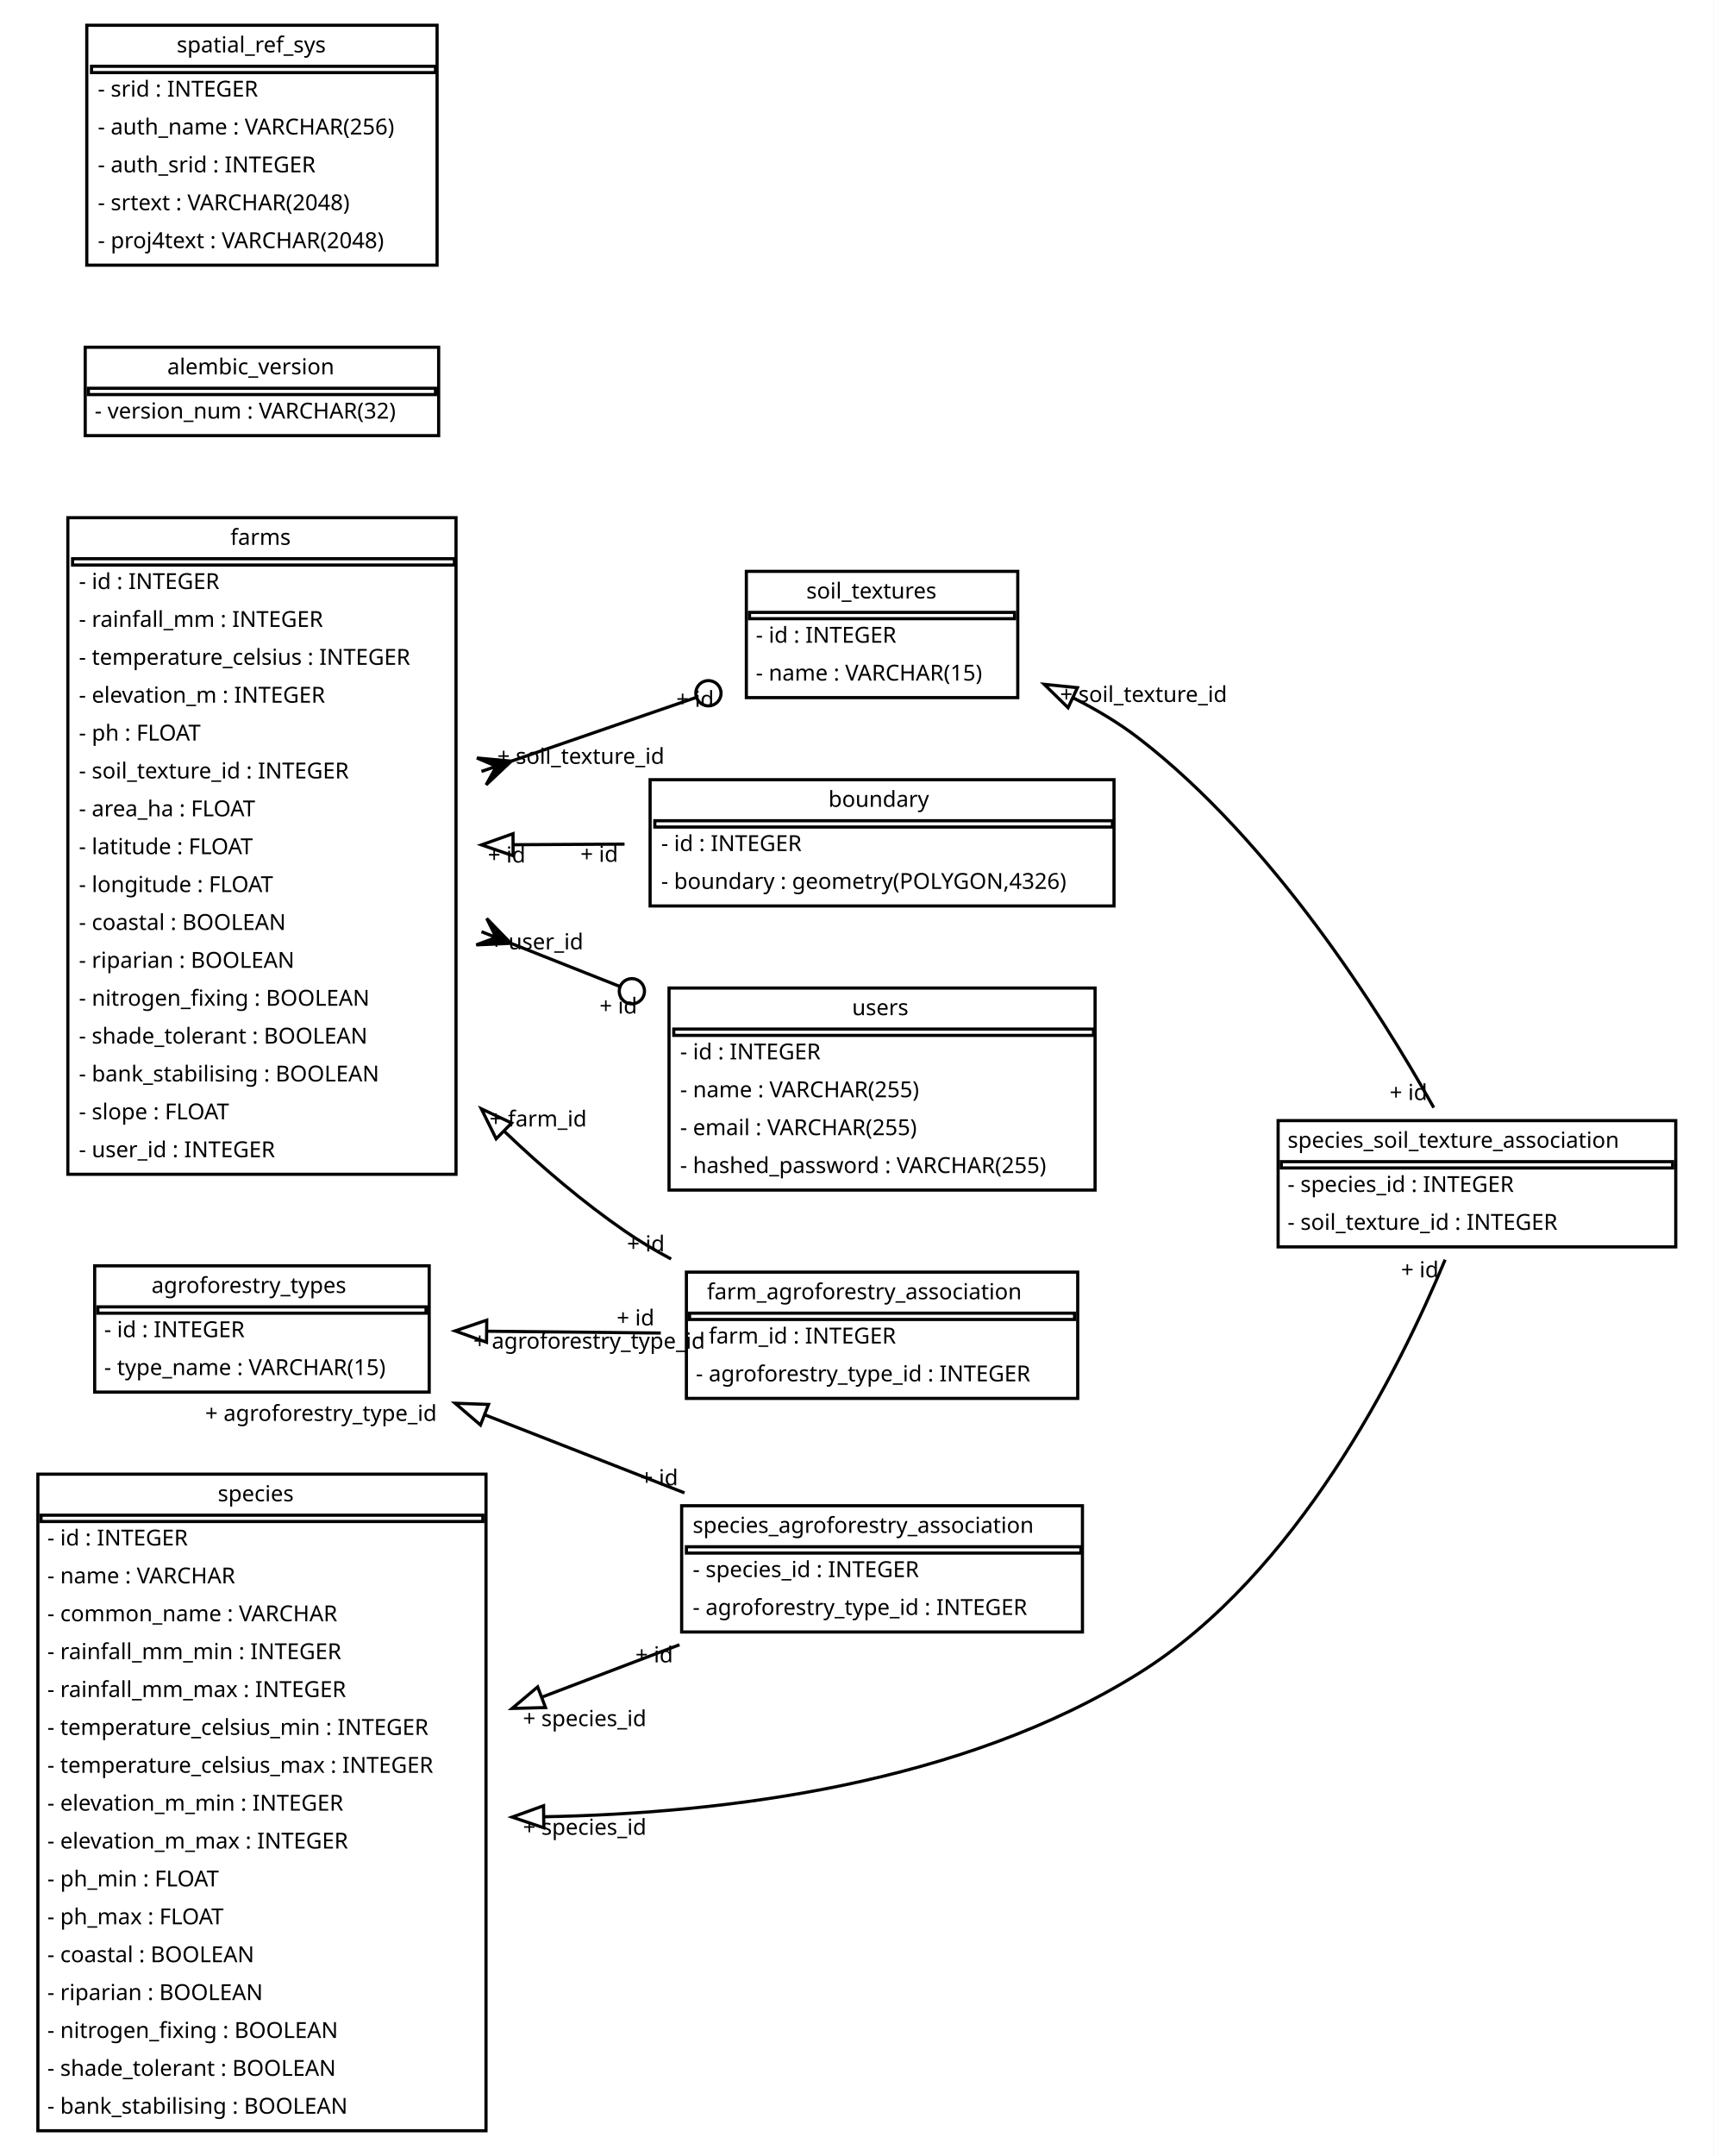
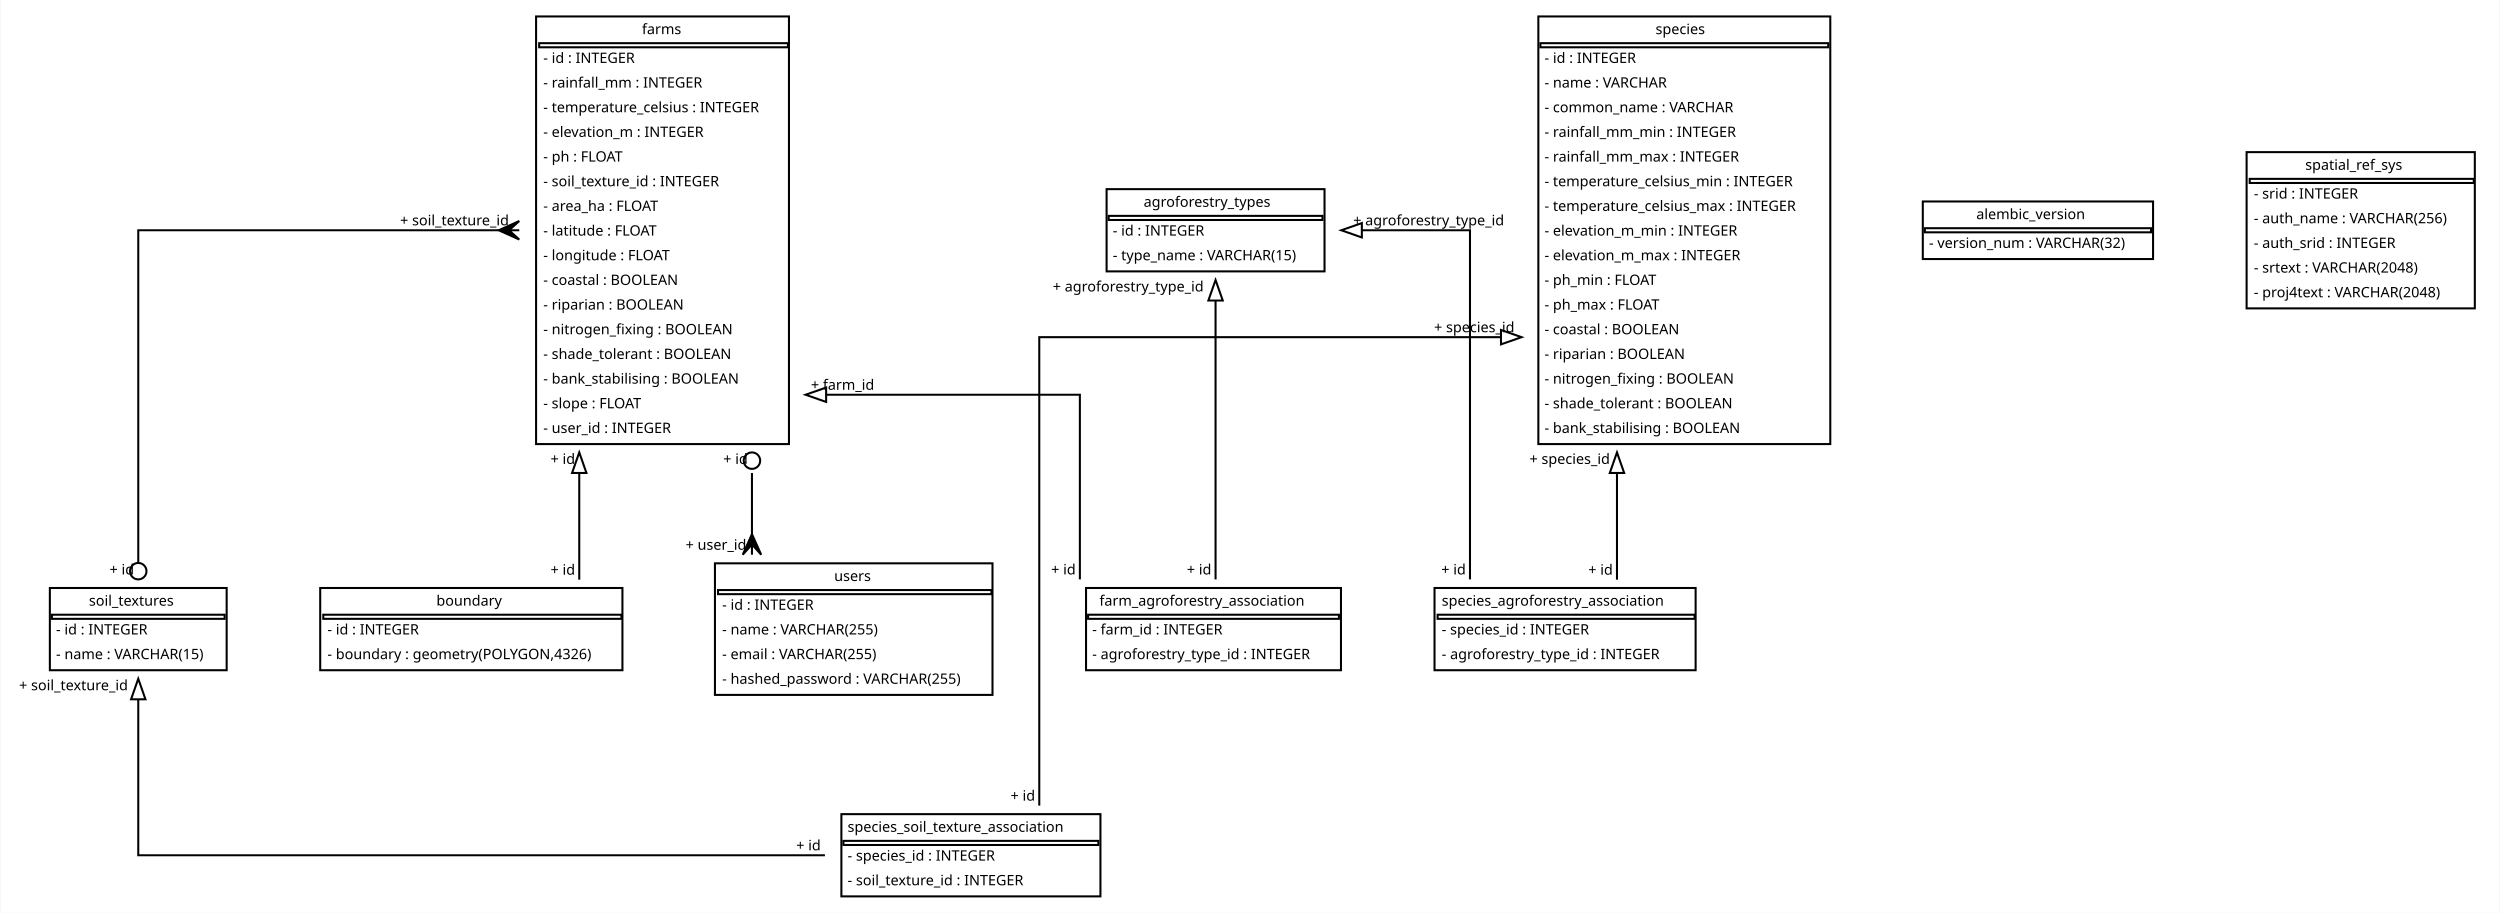
- <svg xmlns="http://www.w3.org/2000/svg" width="543pt" height="683pt" viewBox="0.00 0.00 543.00 683.00">
-   <g id="graph0" class="graph" transform="scale(1 1) rotate(0) translate(4 679)">
-     <polygon fill="white" stroke="transparent" points="-4,4 -4,-679 539,-679 539,4 -4,4" />
+ <svg xmlns="http://www.w3.org/2000/svg" width="1216pt" height="444pt" viewBox="0.00 0.00 1215.50 444.00">
+   <g id="graph0" class="graph" transform="scale(1 1) rotate(0) translate(4 440)">
+     <polygon fill="white" stroke="transparent" points="-4,4 -4,-440 1211.5,-440 1211.5,4 -4,4" />
    <g id="node1" class="node">
-       <text text-anchor="start" x="220" y="-267.4" font-family="Bitstream-Vera Sans" font-size="7.00">farm_agroforestry_association</text>
-       <polygon fill="none" stroke="black" points="214.5,-261 214.5,-263 336.5,-263 336.5,-261 214.5,-261" />
-       <text text-anchor="start" x="216.5" y="-253.4" font-family="Bitstream-Vera Sans" font-size="7.00">- farm_id : INTEGER</text>
-       <text text-anchor="start" x="216.5" y="-241.4" font-family="Bitstream-Vera Sans" font-size="7.00">- agroforestry_type_id : INTEGER</text>
-       <polygon fill="none" stroke="black" points="213.5,-236 213.5,-276 337.5,-276 337.5,-236 213.5,-236" />
+       <text text-anchor="start" x="530.5" y="-145.4" font-family="Bitstream-Vera Sans" font-size="7.00">farm_agroforestry_association</text>
+       <polygon fill="none" stroke="black" points="525,-139 525,-141 647,-141 647,-139 525,-139" />
+       <text text-anchor="start" x="527" y="-131.4" font-family="Bitstream-Vera Sans" font-size="7.00">- farm_id : INTEGER</text>
+       <text text-anchor="start" x="527" y="-119.4" font-family="Bitstream-Vera Sans" font-size="7.00">- agroforestry_type_id : INTEGER</text>
+       <polygon fill="none" stroke="black" points="524,-114 524,-154 648,-154 648,-114 524,-114" />
    </g>
    <g id="node2" class="node">
-       <text text-anchor="start" x="215.5" y="-193.4" font-family="Bitstream-Vera Sans" font-size="7.00">species_agroforestry_association</text>
-       <polygon fill="none" stroke="black" points="213.5,-187 213.5,-189 338.5,-189 338.5,-187 213.5,-187" />
-       <text text-anchor="start" x="215.5" y="-179.4" font-family="Bitstream-Vera Sans" font-size="7.00">- species_id : INTEGER</text>
-       <text text-anchor="start" x="215.5" y="-167.4" font-family="Bitstream-Vera Sans" font-size="7.00">- agroforestry_type_id : INTEGER</text>
-       <polygon fill="none" stroke="black" points="212,-162 212,-202 339,-202 339,-162 212,-162" />
+       <text text-anchor="start" x="697" y="-145.4" font-family="Bitstream-Vera Sans" font-size="7.00">species_agroforestry_association</text>
+       <polygon fill="none" stroke="black" points="695,-139 695,-141 820,-141 820,-139 695,-139" />
+       <text text-anchor="start" x="697" y="-131.4" font-family="Bitstream-Vera Sans" font-size="7.00">- species_id : INTEGER</text>
+       <text text-anchor="start" x="697" y="-119.4" font-family="Bitstream-Vera Sans" font-size="7.00">- agroforestry_type_id : INTEGER</text>
+       <polygon fill="none" stroke="black" points="693.5,-114 693.5,-154 820.5,-154 820.5,-114 693.5,-114" />
    </g>
    <g id="node3" class="node">
-       <text text-anchor="start" x="404" y="-315.4" font-family="Bitstream-Vera Sans" font-size="7.00">species_soil_texture_association</text>
-       <polygon fill="none" stroke="black" points="402,-309 402,-311 526,-311 526,-309 402,-309" />
-       <text text-anchor="start" x="404" y="-301.4" font-family="Bitstream-Vera Sans" font-size="7.00">- species_id : INTEGER</text>
-       <text text-anchor="start" x="404" y="-289.4" font-family="Bitstream-Vera Sans" font-size="7.00">- soil_texture_id : INTEGER</text>
-       <polygon fill="none" stroke="black" points="401,-284 401,-324 527,-324 527,-284 401,-284" />
+       <text text-anchor="start" x="408" y="-35.4" font-family="Bitstream-Vera Sans" font-size="7.00">species_soil_texture_association</text>
+       <polygon fill="none" stroke="black" points="406,-29 406,-31 530,-31 530,-29 406,-29" />
+       <text text-anchor="start" x="408" y="-21.4" font-family="Bitstream-Vera Sans" font-size="7.00">- species_id : INTEGER</text>
+       <text text-anchor="start" x="408" y="-9.4" font-family="Bitstream-Vera Sans" font-size="7.00">- soil_texture_id : INTEGER</text>
+       <polygon fill="none" stroke="black" points="405,-4 405,-44 531,-44 531,-4 405,-4" />
    </g>
    <g id="node4" class="node">
-       <text text-anchor="start" x="69" y="-506.4" font-family="Bitstream-Vera Sans" font-size="7.00">farms</text>
-       <polygon fill="none" stroke="black" points="19,-500 19,-502 140,-502 140,-500 19,-500" />
-       <text text-anchor="start" x="21" y="-492.4" font-family="Bitstream-Vera Sans" font-size="7.00">- id : INTEGER</text>
-       <text text-anchor="start" x="21" y="-480.4" font-family="Bitstream-Vera Sans" font-size="7.00">- rainfall_mm : INTEGER</text>
-       <text text-anchor="start" x="21" y="-468.4" font-family="Bitstream-Vera Sans" font-size="7.00">- temperature_celsius : INTEGER</text>
-       <text text-anchor="start" x="21" y="-456.4" font-family="Bitstream-Vera Sans" font-size="7.00">- elevation_m : INTEGER</text>
-       <text text-anchor="start" x="21" y="-444.4" font-family="Bitstream-Vera Sans" font-size="7.00">- ph : FLOAT</text>
-       <text text-anchor="start" x="21" y="-432.4" font-family="Bitstream-Vera Sans" font-size="7.00">- soil_texture_id : INTEGER</text>
-       <text text-anchor="start" x="21" y="-420.4" font-family="Bitstream-Vera Sans" font-size="7.00">- area_ha : FLOAT</text>
-       <text text-anchor="start" x="21" y="-408.4" font-family="Bitstream-Vera Sans" font-size="7.00">- latitude : FLOAT</text>
-       <text text-anchor="start" x="21" y="-396.4" font-family="Bitstream-Vera Sans" font-size="7.00">- longitude : FLOAT</text>
-       <text text-anchor="start" x="21" y="-384.4" font-family="Bitstream-Vera Sans" font-size="7.00">- coastal : BOOLEAN</text>
-       <text text-anchor="start" x="21" y="-372.4" font-family="Bitstream-Vera Sans" font-size="7.00">- riparian : BOOLEAN</text>
-       <text text-anchor="start" x="21" y="-360.4" font-family="Bitstream-Vera Sans" font-size="7.00">- nitrogen_fixing : BOOLEAN</text>
-       <text text-anchor="start" x="21" y="-348.4" font-family="Bitstream-Vera Sans" font-size="7.00">- shade_tolerant : BOOLEAN</text>
-       <text text-anchor="start" x="21" y="-336.4" font-family="Bitstream-Vera Sans" font-size="7.00">- bank_stabilising : BOOLEAN</text>
-       <text text-anchor="start" x="21" y="-324.4" font-family="Bitstream-Vera Sans" font-size="7.00">- slope : FLOAT</text>
-       <text text-anchor="start" x="21" y="-312.4" font-family="Bitstream-Vera Sans" font-size="7.00">- user_id : INTEGER</text>
-       <polygon fill="none" stroke="black" points="17.5,-307 17.5,-515 140.5,-515 140.5,-307 17.5,-307" />
+       <text text-anchor="start" x="308" y="-423.4" font-family="Bitstream-Vera Sans" font-size="7.00">farms</text>
+       <polygon fill="none" stroke="black" points="258,-417 258,-419 379,-419 379,-417 258,-417" />
+       <text text-anchor="start" x="260" y="-409.4" font-family="Bitstream-Vera Sans" font-size="7.00">- id : INTEGER</text>
+       <text text-anchor="start" x="260" y="-397.4" font-family="Bitstream-Vera Sans" font-size="7.00">- rainfall_mm : INTEGER</text>
+       <text text-anchor="start" x="260" y="-385.4" font-family="Bitstream-Vera Sans" font-size="7.00">- temperature_celsius : INTEGER</text>
+       <text text-anchor="start" x="260" y="-373.4" font-family="Bitstream-Vera Sans" font-size="7.00">- elevation_m : INTEGER</text>
+       <text text-anchor="start" x="260" y="-361.4" font-family="Bitstream-Vera Sans" font-size="7.00">- ph : FLOAT</text>
+       <text text-anchor="start" x="260" y="-349.4" font-family="Bitstream-Vera Sans" font-size="7.00">- soil_texture_id : INTEGER</text>
+       <text text-anchor="start" x="260" y="-337.4" font-family="Bitstream-Vera Sans" font-size="7.00">- area_ha : FLOAT</text>
+       <text text-anchor="start" x="260" y="-325.4" font-family="Bitstream-Vera Sans" font-size="7.00">- latitude : FLOAT</text>
+       <text text-anchor="start" x="260" y="-313.4" font-family="Bitstream-Vera Sans" font-size="7.00">- longitude : FLOAT</text>
+       <text text-anchor="start" x="260" y="-301.4" font-family="Bitstream-Vera Sans" font-size="7.00">- coastal : BOOLEAN</text>
+       <text text-anchor="start" x="260" y="-289.4" font-family="Bitstream-Vera Sans" font-size="7.00">- riparian : BOOLEAN</text>
+       <text text-anchor="start" x="260" y="-277.4" font-family="Bitstream-Vera Sans" font-size="7.00">- nitrogen_fixing : BOOLEAN</text>
+       <text text-anchor="start" x="260" y="-265.4" font-family="Bitstream-Vera Sans" font-size="7.00">- shade_tolerant : BOOLEAN</text>
+       <text text-anchor="start" x="260" y="-253.4" font-family="Bitstream-Vera Sans" font-size="7.00">- bank_stabilising : BOOLEAN</text>
+       <text text-anchor="start" x="260" y="-241.4" font-family="Bitstream-Vera Sans" font-size="7.00">- slope : FLOAT</text>
+       <text text-anchor="start" x="260" y="-229.4" font-family="Bitstream-Vera Sans" font-size="7.00">- user_id : INTEGER</text>
+       <polygon fill="none" stroke="black" points="256.5,-224 256.5,-432 379.5,-432 379.5,-224 256.5,-224" />
    </g>
    <g id="edge2" class="edge">
-       <path fill="none" stroke="black" d="M155.89,-320.53C167.91,-309.04 180.76,-298.14 194,-289 198.6,-285.83 203.55,-282.88 208.66,-280.16" />
-       <polygon fill="none" stroke="black" points="153.22,-318.24 148.52,-327.74 158.12,-323.24 153.22,-318.24" />
-       <text text-anchor="middle" x="200.66" y="-282.56" font-family="Bitstream-Vera Sans" font-size="7.00">+ id</text>
-       <text text-anchor="middle" x="166.52" y="-322.14" font-family="Bitstream-Vera Sans" font-size="7.00">+ farm_id</text>
+       <path fill="none" stroke="black" d="M397.58,-248C397.58,-248 521,-248 521,-248 521,-248 521,-191.64 521,-158.18" />
+       <polygon fill="none" stroke="black" points="397.58,-244.5 387.58,-248 397.58,-251.5 397.58,-244.5" />
+       <text text-anchor="middle" x="513" y="-160.58" font-family="Bitstream-Vera Sans" font-size="7.00">+ id</text>
+       <text text-anchor="middle" x="405.58" y="-250.4" font-family="Bitstream-Vera Sans" font-size="7.00">+ farm_id</text>
    </g>
    <g id="node6" class="node">
-       <text text-anchor="start" x="251.5" y="-489.4" font-family="Bitstream-Vera Sans" font-size="7.00">soil_textures</text>
-       <polygon fill="none" stroke="black" points="233.5,-483 233.5,-485 317.5,-485 317.5,-483 233.5,-483" />
-       <text text-anchor="start" x="235.5" y="-475.4" font-family="Bitstream-Vera Sans" font-size="7.00">- id : INTEGER</text>
-       <text text-anchor="start" x="235.5" y="-463.4" font-family="Bitstream-Vera Sans" font-size="7.00">- name : VARCHAR(15)</text>
-       <polygon fill="none" stroke="black" points="232.5,-458 232.5,-498 318.5,-498 318.5,-458 232.5,-458" />
+       <text text-anchor="start" x="39" y="-145.4" font-family="Bitstream-Vera Sans" font-size="7.00">soil_textures</text>
+       <polygon fill="none" stroke="black" points="21,-139 21,-141 105,-141 105,-139 21,-139" />
+       <text text-anchor="start" x="23" y="-131.4" font-family="Bitstream-Vera Sans" font-size="7.00">- id : INTEGER</text>
+       <text text-anchor="start" x="23" y="-119.4" font-family="Bitstream-Vera Sans" font-size="7.00">- name : VARCHAR(15)</text>
+       <polygon fill="none" stroke="black" points="20,-114 20,-154 106,-154 106,-114 20,-114" />
    </g>
    <g id="edge7" class="edge">
-       <path fill="none" stroke="black" d="M158.04,-437.88C177.57,-444.61 198.18,-451.71 216.54,-458.04" />
-       <polygon fill="black" stroke="black" points="158.03,-437.88 150.04,-430.37 153.3,-436.25 148.57,-434.62 148.57,-434.62 148.57,-434.62 153.3,-436.25 147.11,-438.88 158.03,-437.88 158.03,-437.88" />
-       <ellipse fill="none" stroke="black" cx="220.48" cy="-459.39" rx="4" ry="4" />
-       <text text-anchor="middle" x="216.27" y="-455.1" font-family="Bitstream-Vera Sans" font-size="7.00">+ id</text>
-       <text text-anchor="middle" x="180.07" y="-437.02" font-family="Bitstream-Vera Sans" font-size="7.00">+ soil_texture_id</text>
+       <path fill="none" stroke="black" d="M238.32,-328C238.32,-328 63,-328 63,-328 63,-328 63,-166.18 63,-166.18" />
+       <polygon fill="black" stroke="black" points="238.32,-328 248.32,-332.5 243.32,-328 248.32,-328 248.32,-328 248.32,-328 243.32,-328 248.32,-323.5 238.32,-328 238.32,-328" />
+       <ellipse fill="none" stroke="black" cx="63" cy="-162.18" rx="4" ry="4" />
+       <text text-anchor="middle" x="55" y="-160.58" font-family="Bitstream-Vera Sans" font-size="7.00">+ id</text>
+       <text text-anchor="middle" x="216.82" y="-330.4" font-family="Bitstream-Vera Sans" font-size="7.00">+ soil_texture_id</text>
    </g>
    <g id="node7" class="node">
-       <text text-anchor="start" x="258.5" y="-423.4" font-family="Bitstream-Vera Sans" font-size="7.00">boundary</text>
-       <polygon fill="none" stroke="black" points="203.5,-417 203.5,-419 348.5,-419 348.5,-417 203.5,-417" />
-       <text text-anchor="start" x="205.5" y="-409.4" font-family="Bitstream-Vera Sans" font-size="7.00">- id : INTEGER</text>
-       <text text-anchor="start" x="205.5" y="-397.4" font-family="Bitstream-Vera Sans" font-size="7.00">- boundary : geometry(POLYGON,4326)</text>
-       <polygon fill="none" stroke="black" points="202,-392 202,-432 349,-432 349,-392 202,-392" />
+       <text text-anchor="start" x="208" y="-145.4" font-family="Bitstream-Vera Sans" font-size="7.00">boundary</text>
+       <polygon fill="none" stroke="black" points="153,-139 153,-141 298,-141 298,-139 153,-139" />
+       <text text-anchor="start" x="155" y="-131.4" font-family="Bitstream-Vera Sans" font-size="7.00">- id : INTEGER</text>
+       <text text-anchor="start" x="155" y="-119.4" font-family="Bitstream-Vera Sans" font-size="7.00">- boundary : geometry(POLYGON,4326)</text>
+       <polygon fill="none" stroke="black" points="151.5,-114 151.5,-154 298.5,-154 298.5,-114 151.5,-114" />
    </g>
    <g id="edge9" class="edge">
-       <path fill="none" stroke="black" d="M158.66,-411.4C170.27,-411.46 182.25,-411.53 193.9,-411.59" />
-       <polygon fill="none" stroke="black" points="158.59,-407.9 148.57,-411.35 158.56,-414.9 158.59,-407.9" />
-       <text text-anchor="middle" x="185.9" y="-405.99" font-family="Bitstream-Vera Sans" font-size="7.00">+ id</text>
-       <text text-anchor="middle" x="156.57" y="-405.75" font-family="Bitstream-Vera Sans" font-size="7.00">+ id</text>
+       <path fill="none" stroke="black" d="M277.5,-209.94C277.5,-209.94 277.5,-158.06 277.5,-158.06" />
+       <polygon fill="none" stroke="black" points="274,-209.94 277.5,-219.94 281,-209.94 274,-209.94" />
+       <text text-anchor="middle" x="269.5" y="-160.46" font-family="Bitstream-Vera Sans" font-size="7.00">+ id</text>
+       <text text-anchor="middle" x="269.5" y="-214.34" font-family="Bitstream-Vera Sans" font-size="7.00">+ id</text>
    </g>
    <g id="node9" class="node">
-       <text text-anchor="start" x="266" y="-357.4" font-family="Bitstream-Vera Sans" font-size="7.00">users</text>
-       <polygon fill="none" stroke="black" points="209.5,-351 209.5,-353 342.5,-353 342.5,-351 209.5,-351" />
-       <text text-anchor="start" x="211.5" y="-343.4" font-family="Bitstream-Vera Sans" font-size="7.00">- id : INTEGER</text>
-       <text text-anchor="start" x="211.5" y="-331.4" font-family="Bitstream-Vera Sans" font-size="7.00">- name : VARCHAR(255)</text>
-       <text text-anchor="start" x="211.5" y="-319.4" font-family="Bitstream-Vera Sans" font-size="7.00">- email : VARCHAR(255)</text>
-       <text text-anchor="start" x="211.5" y="-307.4" font-family="Bitstream-Vera Sans" font-size="7.00">- hashed_password : VARCHAR(255)</text>
-       <polygon fill="none" stroke="black" points="208,-302 208,-366 343,-366 343,-302 208,-302" />
+       <text text-anchor="start" x="401.5" y="-157.4" font-family="Bitstream-Vera Sans" font-size="7.00">users</text>
+       <polygon fill="none" stroke="black" points="345,-151 345,-153 478,-153 478,-151 345,-151" />
+       <text text-anchor="start" x="347" y="-143.4" font-family="Bitstream-Vera Sans" font-size="7.00">- id : INTEGER</text>
+       <text text-anchor="start" x="347" y="-131.4" font-family="Bitstream-Vera Sans" font-size="7.00">- name : VARCHAR(255)</text>
+       <text text-anchor="start" x="347" y="-119.4" font-family="Bitstream-Vera Sans" font-size="7.00">- email : VARCHAR(255)</text>
+       <text text-anchor="start" x="347" y="-107.4" font-family="Bitstream-Vera Sans" font-size="7.00">- hashed_password : VARCHAR(255)</text>
+       <polygon fill="none" stroke="black" points="343.5,-102 343.5,-166 478.5,-166 478.5,-102 343.5,-102" />
    </g>
    <g id="edge8" class="edge">
-       <path fill="none" stroke="black" d="M158.04,-380.11C169.38,-375.62 181.07,-370.99 192.48,-366.47" />
-       <polygon fill="black" stroke="black" points="157.87,-380.17 146.92,-379.67 153.22,-382.01 148.57,-383.85 148.57,-383.85 148.57,-383.85 153.22,-382.01 150.23,-388.04 157.87,-380.17 157.87,-380.17" />
-       <ellipse fill="none" stroke="black" cx="196.22" cy="-364.99" rx="4" ry="4" />
-       <text text-anchor="middle" x="191.94" y="-357.92" font-family="Bitstream-Vera Sans" font-size="7.00">+ id</text>
-       <text text-anchor="middle" x="166.07" y="-378.25" font-family="Bitstream-Vera Sans" font-size="7.00">+ user_id</text>
+       <path fill="none" stroke="black" d="M361.5,-209.94C361.5,-209.94 361.5,-178.19 361.5,-178.19" />
+       <polygon fill="black" stroke="black" points="361.5,-180.19 366,-170.19 361.5,-175.19 361.5,-170.19 361.5,-170.19 361.5,-170.19 361.5,-175.19 357,-170.19 361.5,-180.19 361.5,-180.19" />
+       <ellipse fill="none" stroke="black" cx="361.5" cy="-215.94" rx="4" ry="4" />
+       <text text-anchor="middle" x="353.5" y="-214.34" font-family="Bitstream-Vera Sans" font-size="7.00">+ id</text>
+       <text text-anchor="middle" x="344" y="-172.59" font-family="Bitstream-Vera Sans" font-size="7.00">+ user_id</text>
    </g>
    <g id="node5" class="node">
-       <text text-anchor="start" x="65" y="-203.4" font-family="Bitstream-Vera Sans" font-size="7.00">species</text>
-       <polygon fill="none" stroke="black" points="9,-197 9,-199 149,-199 149,-197 9,-197" />
-       <text text-anchor="start" x="11" y="-189.4" font-family="Bitstream-Vera Sans" font-size="7.00">- id : INTEGER</text>
-       <text text-anchor="start" x="11" y="-177.4" font-family="Bitstream-Vera Sans" font-size="7.00">- name : VARCHAR</text>
-       <text text-anchor="start" x="11" y="-165.4" font-family="Bitstream-Vera Sans" font-size="7.00">- common_name : VARCHAR</text>
-       <text text-anchor="start" x="11" y="-153.4" font-family="Bitstream-Vera Sans" font-size="7.00">- rainfall_mm_min : INTEGER</text>
-       <text text-anchor="start" x="11" y="-141.4" font-family="Bitstream-Vera Sans" font-size="7.00">- rainfall_mm_max : INTEGER</text>
-       <text text-anchor="start" x="11" y="-129.4" font-family="Bitstream-Vera Sans" font-size="7.00">- temperature_celsius_min : INTEGER</text>
-       <text text-anchor="start" x="11" y="-117.4" font-family="Bitstream-Vera Sans" font-size="7.00">- temperature_celsius_max : INTEGER</text>
-       <text text-anchor="start" x="11" y="-105.4" font-family="Bitstream-Vera Sans" font-size="7.00">- elevation_m_min : INTEGER</text>
-       <text text-anchor="start" x="11" y="-93.4" font-family="Bitstream-Vera Sans" font-size="7.00">- elevation_m_max : INTEGER</text>
-       <text text-anchor="start" x="11" y="-81.4" font-family="Bitstream-Vera Sans" font-size="7.00">- ph_min : FLOAT</text>
-       <text text-anchor="start" x="11" y="-69.4" font-family="Bitstream-Vera Sans" font-size="7.00">- ph_max : FLOAT</text>
-       <text text-anchor="start" x="11" y="-57.4" font-family="Bitstream-Vera Sans" font-size="7.00">- coastal : BOOLEAN</text>
-       <text text-anchor="start" x="11" y="-45.4" font-family="Bitstream-Vera Sans" font-size="7.00">- riparian : BOOLEAN</text>
-       <text text-anchor="start" x="11" y="-33.4" font-family="Bitstream-Vera Sans" font-size="7.00">- nitrogen_fixing : BOOLEAN</text>
-       <text text-anchor="start" x="11" y="-21.4" font-family="Bitstream-Vera Sans" font-size="7.00">- shade_tolerant : BOOLEAN</text>
-       <text text-anchor="start" x="11" y="-9.4" font-family="Bitstream-Vera Sans" font-size="7.00">- bank_stabilising : BOOLEAN</text>
-       <polygon fill="none" stroke="black" points="8,-4 8,-212 150,-212 150,-4 8,-4" />
+       <text text-anchor="start" x="801" y="-423.4" font-family="Bitstream-Vera Sans" font-size="7.00">species</text>
+       <polygon fill="none" stroke="black" points="745,-417 745,-419 885,-419 885,-417 745,-417" />
+       <text text-anchor="start" x="747" y="-409.4" font-family="Bitstream-Vera Sans" font-size="7.00">- id : INTEGER</text>
+       <text text-anchor="start" x="747" y="-397.4" font-family="Bitstream-Vera Sans" font-size="7.00">- name : VARCHAR</text>
+       <text text-anchor="start" x="747" y="-385.4" font-family="Bitstream-Vera Sans" font-size="7.00">- common_name : VARCHAR</text>
+       <text text-anchor="start" x="747" y="-373.4" font-family="Bitstream-Vera Sans" font-size="7.00">- rainfall_mm_min : INTEGER</text>
+       <text text-anchor="start" x="747" y="-361.4" font-family="Bitstream-Vera Sans" font-size="7.00">- rainfall_mm_max : INTEGER</text>
+       <text text-anchor="start" x="747" y="-349.4" font-family="Bitstream-Vera Sans" font-size="7.00">- temperature_celsius_min : INTEGER</text>
+       <text text-anchor="start" x="747" y="-337.4" font-family="Bitstream-Vera Sans" font-size="7.00">- temperature_celsius_max : INTEGER</text>
+       <text text-anchor="start" x="747" y="-325.4" font-family="Bitstream-Vera Sans" font-size="7.00">- elevation_m_min : INTEGER</text>
+       <text text-anchor="start" x="747" y="-313.4" font-family="Bitstream-Vera Sans" font-size="7.00">- elevation_m_max : INTEGER</text>
+       <text text-anchor="start" x="747" y="-301.4" font-family="Bitstream-Vera Sans" font-size="7.00">- ph_min : FLOAT</text>
+       <text text-anchor="start" x="747" y="-289.4" font-family="Bitstream-Vera Sans" font-size="7.00">- ph_max : FLOAT</text>
+       <text text-anchor="start" x="747" y="-277.4" font-family="Bitstream-Vera Sans" font-size="7.00">- coastal : BOOLEAN</text>
+       <text text-anchor="start" x="747" y="-265.4" font-family="Bitstream-Vera Sans" font-size="7.00">- riparian : BOOLEAN</text>
+       <text text-anchor="start" x="747" y="-253.4" font-family="Bitstream-Vera Sans" font-size="7.00">- nitrogen_fixing : BOOLEAN</text>
+       <text text-anchor="start" x="747" y="-241.4" font-family="Bitstream-Vera Sans" font-size="7.00">- shade_tolerant : BOOLEAN</text>
+       <text text-anchor="start" x="747" y="-229.4" font-family="Bitstream-Vera Sans" font-size="7.00">- bank_stabilising : BOOLEAN</text>
+       <polygon fill="none" stroke="black" points="744,-224 744,-432 886,-432 886,-224 744,-224" />
    </g>
    <g id="edge4" class="edge">
-       <path fill="none" stroke="black" d="M167.84,-141.42C182.49,-147 197.43,-152.68 211.31,-157.96" />
-       <polygon fill="none" stroke="black" points="168.86,-138.06 158.27,-137.78 166.37,-144.61 168.86,-138.06" />
-       <text text-anchor="middle" x="203.31" y="-152.36" font-family="Bitstream-Vera Sans" font-size="7.00">+ id</text>
-       <text text-anchor="middle" x="181.27" y="-132.18" font-family="Bitstream-Vera Sans" font-size="7.00">+ species_id</text>
+       <path fill="none" stroke="black" d="M782.25,-209.94C782.25,-209.94 782.25,-158.06 782.25,-158.06" />
+       <polygon fill="none" stroke="black" points="778.75,-209.94 782.25,-219.94 785.75,-209.94 778.75,-209.94" />
+       <text text-anchor="middle" x="774.25" y="-160.46" font-family="Bitstream-Vera Sans" font-size="7.00">+ id</text>
+       <text text-anchor="middle" x="759.25" y="-214.34" font-family="Bitstream-Vera Sans" font-size="7.00">+ species_id</text>
+     </g>
+     <g id="edge6" class="edge">
+       <path fill="none" stroke="black" d="M725.83,-276C725.83,-276 501.25,-276 501.25,-276 501.25,-276 501.25,-111.24 501.25,-48.16" />
+       <polygon fill="none" stroke="black" points="725.83,-279.5 735.83,-276 725.83,-272.5 725.83,-279.5" />
+       <text text-anchor="middle" x="493.25" y="-50.56" font-family="Bitstream-Vera Sans" font-size="7.00">+ id</text>
+       <text text-anchor="middle" x="712.83" y="-278.4" font-family="Bitstream-Vera Sans" font-size="7.00">+ species_id</text>
    </g>
    <g id="edge5" class="edge">
-       <path fill="none" stroke="black" d="M168.48,-103.47C226.19,-104.55 300.91,-113.92 357,-149 407.03,-180.29 439.3,-244.82 453.92,-279.94" />
-       <polygon fill="none" stroke="black" points="168.32,-99.97 158.28,-103.36 168.24,-106.96 168.32,-99.97" />
-       <text text-anchor="middle" x="445.92" y="-274.34" font-family="Bitstream-Vera Sans" font-size="7.00">+ id</text>
-       <text text-anchor="middle" x="181.28" y="-97.76" font-family="Bitstream-Vera Sans" font-size="7.00">+ species_id</text>
-     </g>
-     <g id="edge6" class="edge">
-       <path fill="none" stroke="black" d="M336.24,-457.83C343.57,-454.13 350.7,-449.87 357,-445 399.17,-412.43 432.99,-359 450.32,-328.11" />
-       <polygon fill="none" stroke="black" points="334.44,-454.81 326.87,-462.22 337.41,-461.15 334.44,-454.81" />
-       <text text-anchor="middle" x="442.32" y="-330.51" font-family="Bitstream-Vera Sans" font-size="7.00">+ id</text>
-       <text text-anchor="middle" x="358.37" y="-456.62" font-family="Bitstream-Vera Sans" font-size="7.00">+ soil_texture_id</text>
+       <path fill="none" stroke="black" d="M63,-99.86C63,-99.86 63,-24 63,-24 63,-24 280.84,-24 396.99,-24" />
+       <polygon fill="none" stroke="black" points="59.5,-99.86 63,-109.86 66.5,-99.86 59.5,-99.86" />
+       <text text-anchor="middle" x="388.99" y="-26.4" font-family="Bitstream-Vera Sans" font-size="7.00">+ id</text>
+       <text text-anchor="middle" x="31.5" y="-104.26" font-family="Bitstream-Vera Sans" font-size="7.00">+ soil_texture_id</text>
    </g>
    <g id="node8" class="node">
-       <text text-anchor="start" x="44" y="-269.4" font-family="Bitstream-Vera Sans" font-size="7.00">agroforestry_types</text>
-       <polygon fill="none" stroke="black" points="27,-263 27,-265 131,-265 131,-263 27,-263" />
-       <text text-anchor="start" x="29" y="-255.4" font-family="Bitstream-Vera Sans" font-size="7.00">- id : INTEGER</text>
-       <text text-anchor="start" x="29" y="-243.4" font-family="Bitstream-Vera Sans" font-size="7.00">- type_name : VARCHAR(15)</text>
-       <polygon fill="none" stroke="black" points="26,-238 26,-278 132,-278 132,-238 26,-238" />
+       <text text-anchor="start" x="552" y="-339.4" font-family="Bitstream-Vera Sans" font-size="7.00">agroforestry_types</text>
+       <polygon fill="none" stroke="black" points="535,-333 535,-335 639,-335 639,-333 535,-333" />
+       <text text-anchor="start" x="537" y="-325.4" font-family="Bitstream-Vera Sans" font-size="7.00">- id : INTEGER</text>
+       <text text-anchor="start" x="537" y="-313.4" font-family="Bitstream-Vera Sans" font-size="7.00">- type_name : VARCHAR(15)</text>
+       <polygon fill="none" stroke="black" points="534,-308 534,-348 640,-348 640,-308 534,-308" />
    </g>
    <g id="edge1" class="edge">
-       <path fill="none" stroke="black" d="M150.31,-257.28C168.25,-257.09 187.52,-256.89 205.39,-256.71" />
-       <polygon fill="none" stroke="black" points="150.17,-253.78 140.21,-257.38 150.24,-260.78 150.17,-253.78" />
-       <text text-anchor="middle" x="197.39" y="-259.11" font-family="Bitstream-Vera Sans" font-size="7.00">+ id</text>
-       <text text-anchor="middle" x="182.71" y="-251.78" font-family="Bitstream-Vera Sans" font-size="7.00">+ agroforestry_type_id</text>
+       <path fill="none" stroke="black" d="M587,-293.82C587,-293.82 587,-158.18 587,-158.18" />
+       <polygon fill="none" stroke="black" points="583.5,-293.82 587,-303.82 590.5,-293.82 583.5,-293.82" />
+       <text text-anchor="middle" x="579" y="-160.58" font-family="Bitstream-Vera Sans" font-size="7.00">+ id</text>
+       <text text-anchor="middle" x="544.5" y="-298.22" font-family="Bitstream-Vera Sans" font-size="7.00">+ agroforestry_type_id</text>
    </g>
    <g id="edge3" class="edge">
-       <path fill="none" stroke="black" d="M149.57,-230.82C170.25,-222.73 192.76,-213.94 212.9,-206.07" />
-       <polygon fill="none" stroke="black" points="148.25,-227.57 140.21,-234.47 150.8,-234.09 148.25,-227.57" />
-       <text text-anchor="middle" x="204.9" y="-208.47" font-family="Bitstream-Vera Sans" font-size="7.00">+ id</text>
-       <text text-anchor="middle" x="97.71" y="-228.87" font-family="Bitstream-Vera Sans" font-size="7.00">+ agroforestry_type_id</text>
+       <path fill="none" stroke="black" d="M658.15,-328C658.15,-328 710.75,-328 710.75,-328 710.75,-328 710.75,-210.18 710.75,-158.18" />
+       <polygon fill="none" stroke="black" points="658.15,-324.5 648.15,-328 658.15,-331.5 658.15,-324.5" />
+       <text text-anchor="middle" x="702.75" y="-160.58" font-family="Bitstream-Vera Sans" font-size="7.00">+ id</text>
+       <text text-anchor="middle" x="690.65" y="-330.4" font-family="Bitstream-Vera Sans" font-size="7.00">+ agroforestry_type_id</text>
    </g>
    <g id="node10" class="node">
-       <text text-anchor="start" x="49" y="-560.4" font-family="Bitstream-Vera Sans" font-size="7.00">alembic_version</text>
-       <polygon fill="none" stroke="black" points="24,-554 24,-556 134,-556 134,-554 24,-554" />
-       <text text-anchor="start" x="26" y="-546.4" font-family="Bitstream-Vera Sans" font-size="7.00">- version_num : VARCHAR(32)</text>
-       <polygon fill="none" stroke="black" points="23,-541 23,-569 135,-569 135,-541 23,-541" />
+       <text text-anchor="start" x="957" y="-333.4" font-family="Bitstream-Vera Sans" font-size="7.00">alembic_version</text>
+       <polygon fill="none" stroke="black" points="932,-327 932,-329 1042,-329 1042,-327 932,-327" />
+       <text text-anchor="start" x="934" y="-319.4" font-family="Bitstream-Vera Sans" font-size="7.00">- version_num : VARCHAR(32)</text>
+       <polygon fill="none" stroke="black" points="931,-314 931,-342 1043,-342 1043,-314 931,-314" />
    </g>
    <g id="node11" class="node">
-       <text text-anchor="start" x="52" y="-662.4" font-family="Bitstream-Vera Sans" font-size="7.00">spatial_ref_sys</text>
-       <polygon fill="none" stroke="black" points="25,-656 25,-658 134,-658 134,-656 25,-656" />
-       <text text-anchor="start" x="27" y="-648.4" font-family="Bitstream-Vera Sans" font-size="7.00">- srid : INTEGER</text>
-       <text text-anchor="start" x="27" y="-636.4" font-family="Bitstream-Vera Sans" font-size="7.00">- auth_name : VARCHAR(256)</text>
-       <text text-anchor="start" x="27" y="-624.4" font-family="Bitstream-Vera Sans" font-size="7.00">- auth_srid : INTEGER</text>
-       <text text-anchor="start" x="27" y="-612.4" font-family="Bitstream-Vera Sans" font-size="7.00">- srtext : VARCHAR(2048)</text>
-       <text text-anchor="start" x="27" y="-600.4" font-family="Bitstream-Vera Sans" font-size="7.00">- proj4text : VARCHAR(2048)</text>
-       <polygon fill="none" stroke="black" points="23.5,-595 23.5,-671 134.5,-671 134.5,-595 23.5,-595" />
+       <text text-anchor="start" x="1117" y="-357.4" font-family="Bitstream-Vera Sans" font-size="7.00">spatial_ref_sys</text>
+       <polygon fill="none" stroke="black" points="1090,-351 1090,-353 1199,-353 1199,-351 1090,-351" />
+       <text text-anchor="start" x="1092" y="-343.4" font-family="Bitstream-Vera Sans" font-size="7.00">- srid : INTEGER</text>
+       <text text-anchor="start" x="1092" y="-331.4" font-family="Bitstream-Vera Sans" font-size="7.00">- auth_name : VARCHAR(256)</text>
+       <text text-anchor="start" x="1092" y="-319.4" font-family="Bitstream-Vera Sans" font-size="7.00">- auth_srid : INTEGER</text>
+       <text text-anchor="start" x="1092" y="-307.4" font-family="Bitstream-Vera Sans" font-size="7.00">- srtext : VARCHAR(2048)</text>
+       <text text-anchor="start" x="1092" y="-295.4" font-family="Bitstream-Vera Sans" font-size="7.00">- proj4text : VARCHAR(2048)</text>
+       <polygon fill="none" stroke="black" points="1088.5,-290 1088.5,-366 1199.5,-366 1199.5,-290 1088.5,-290" />
    </g>
  </g>
</svg>
